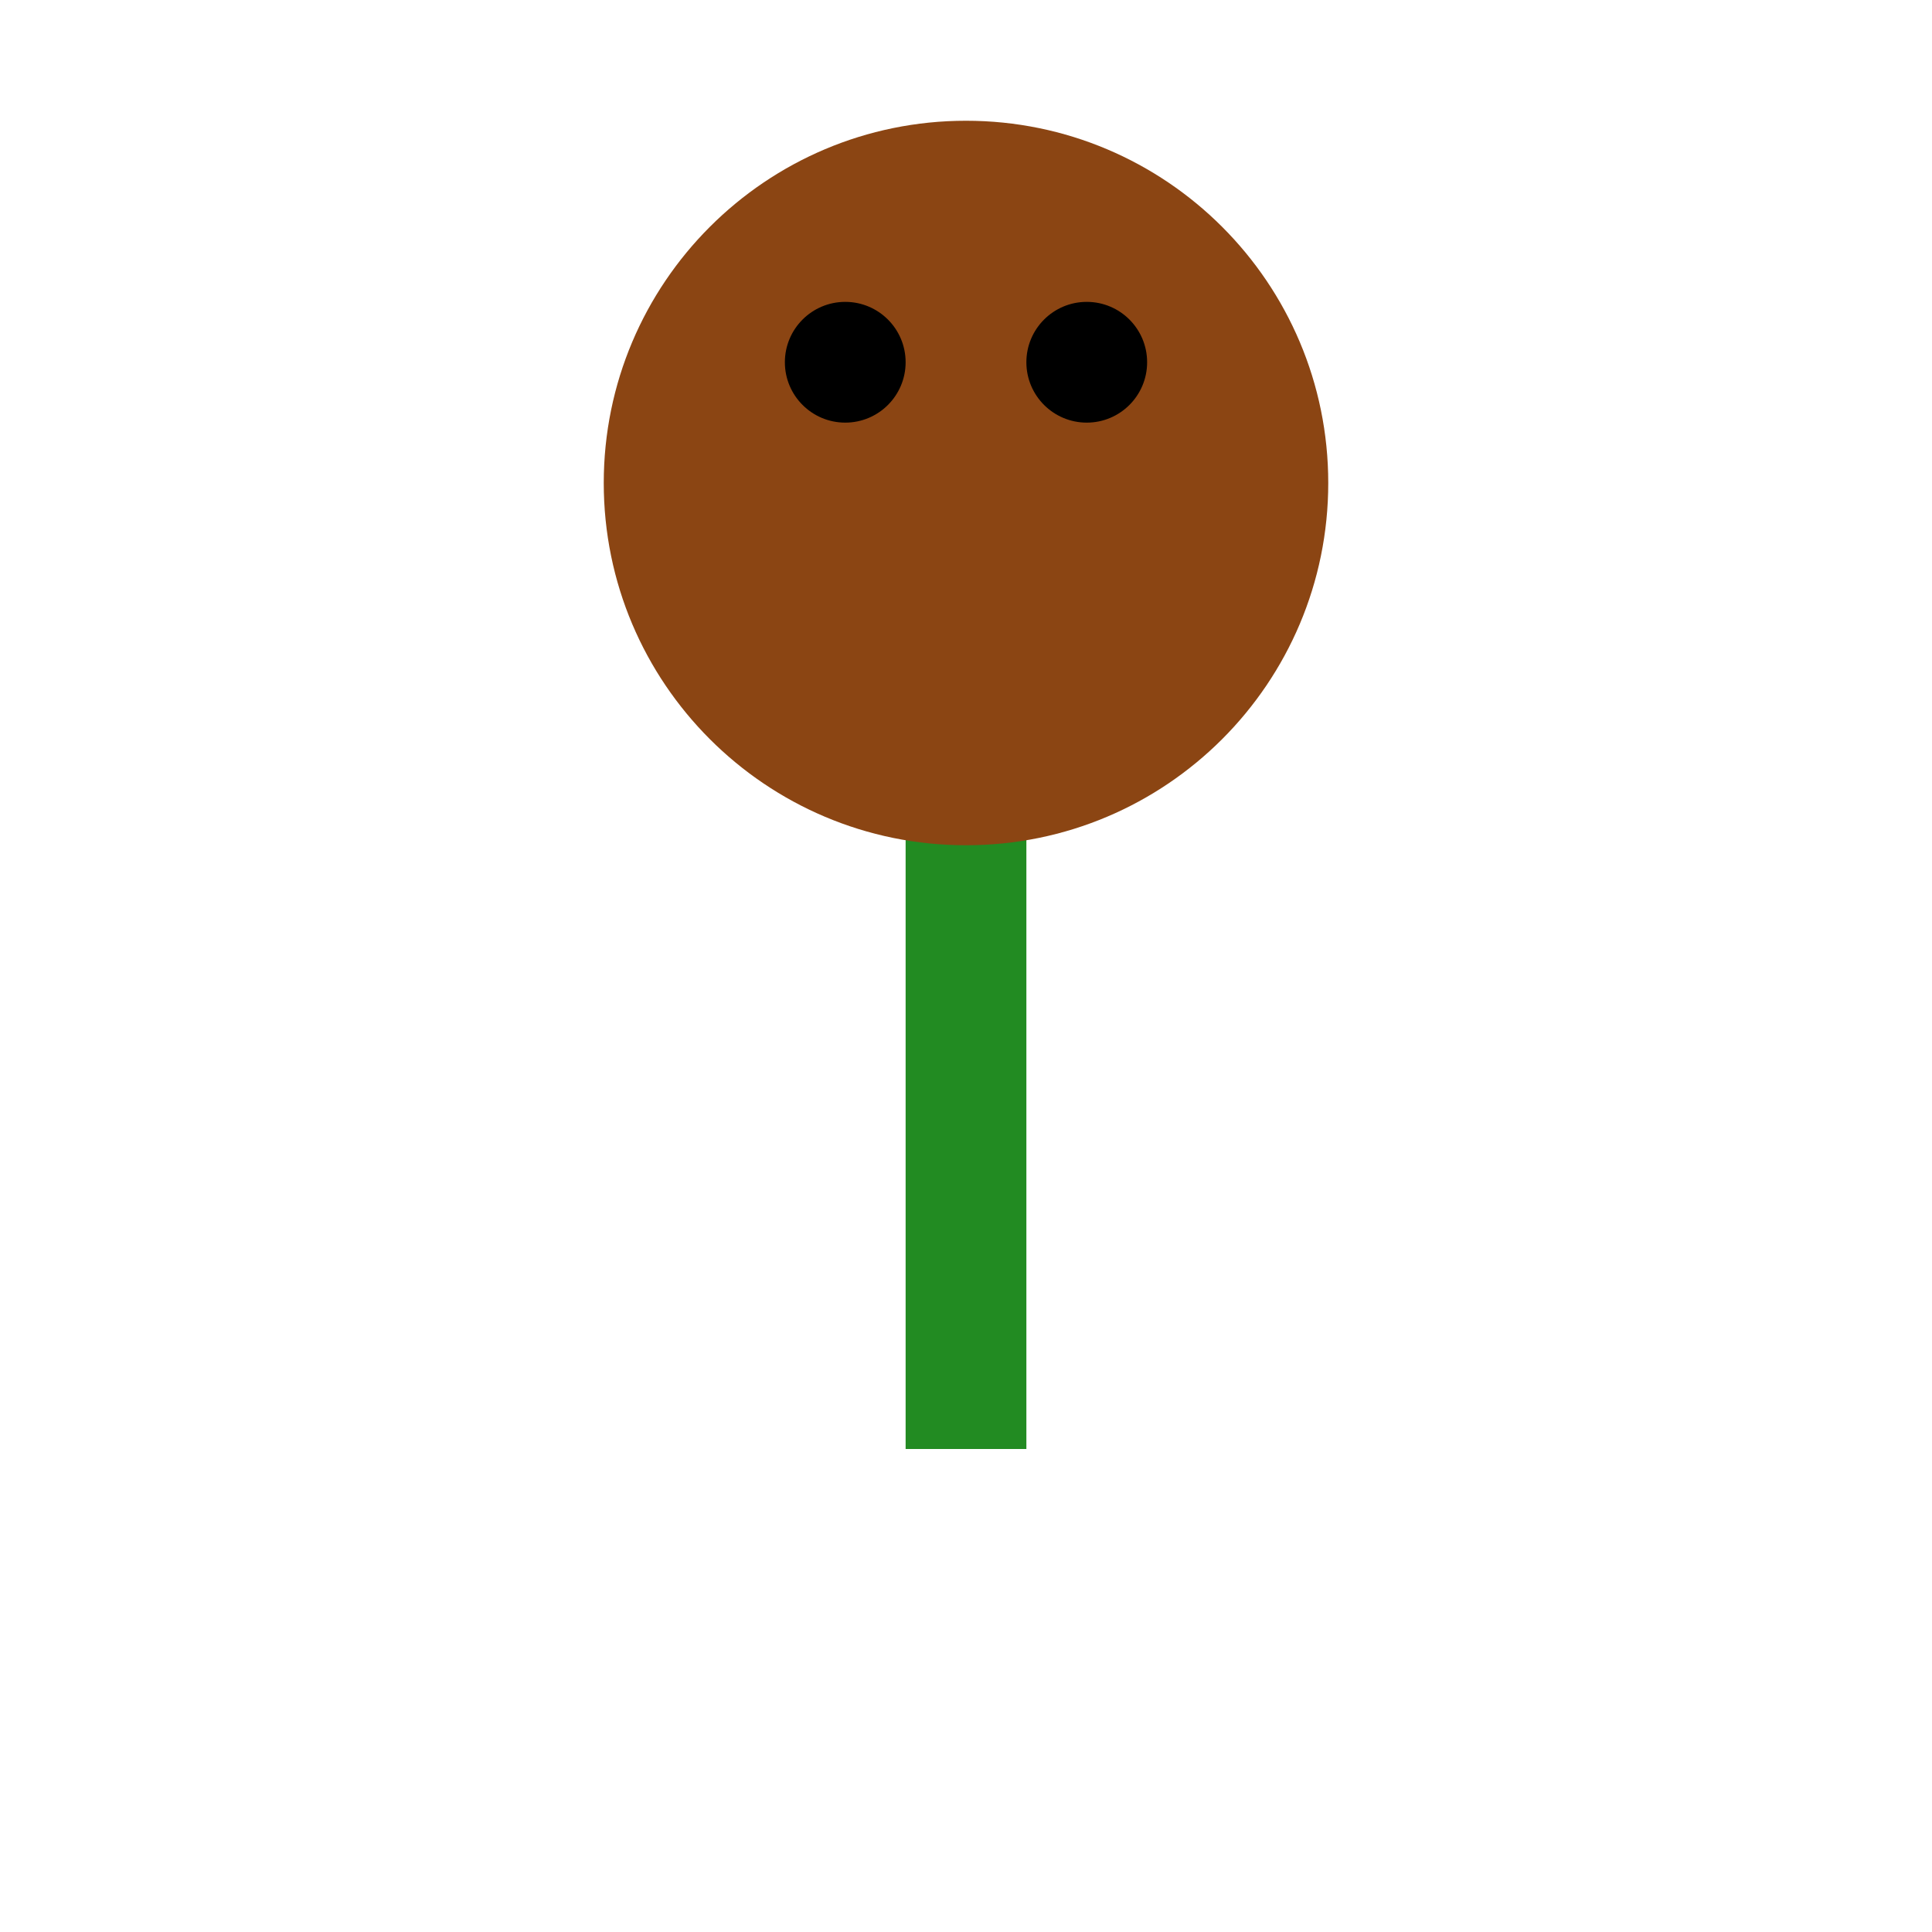
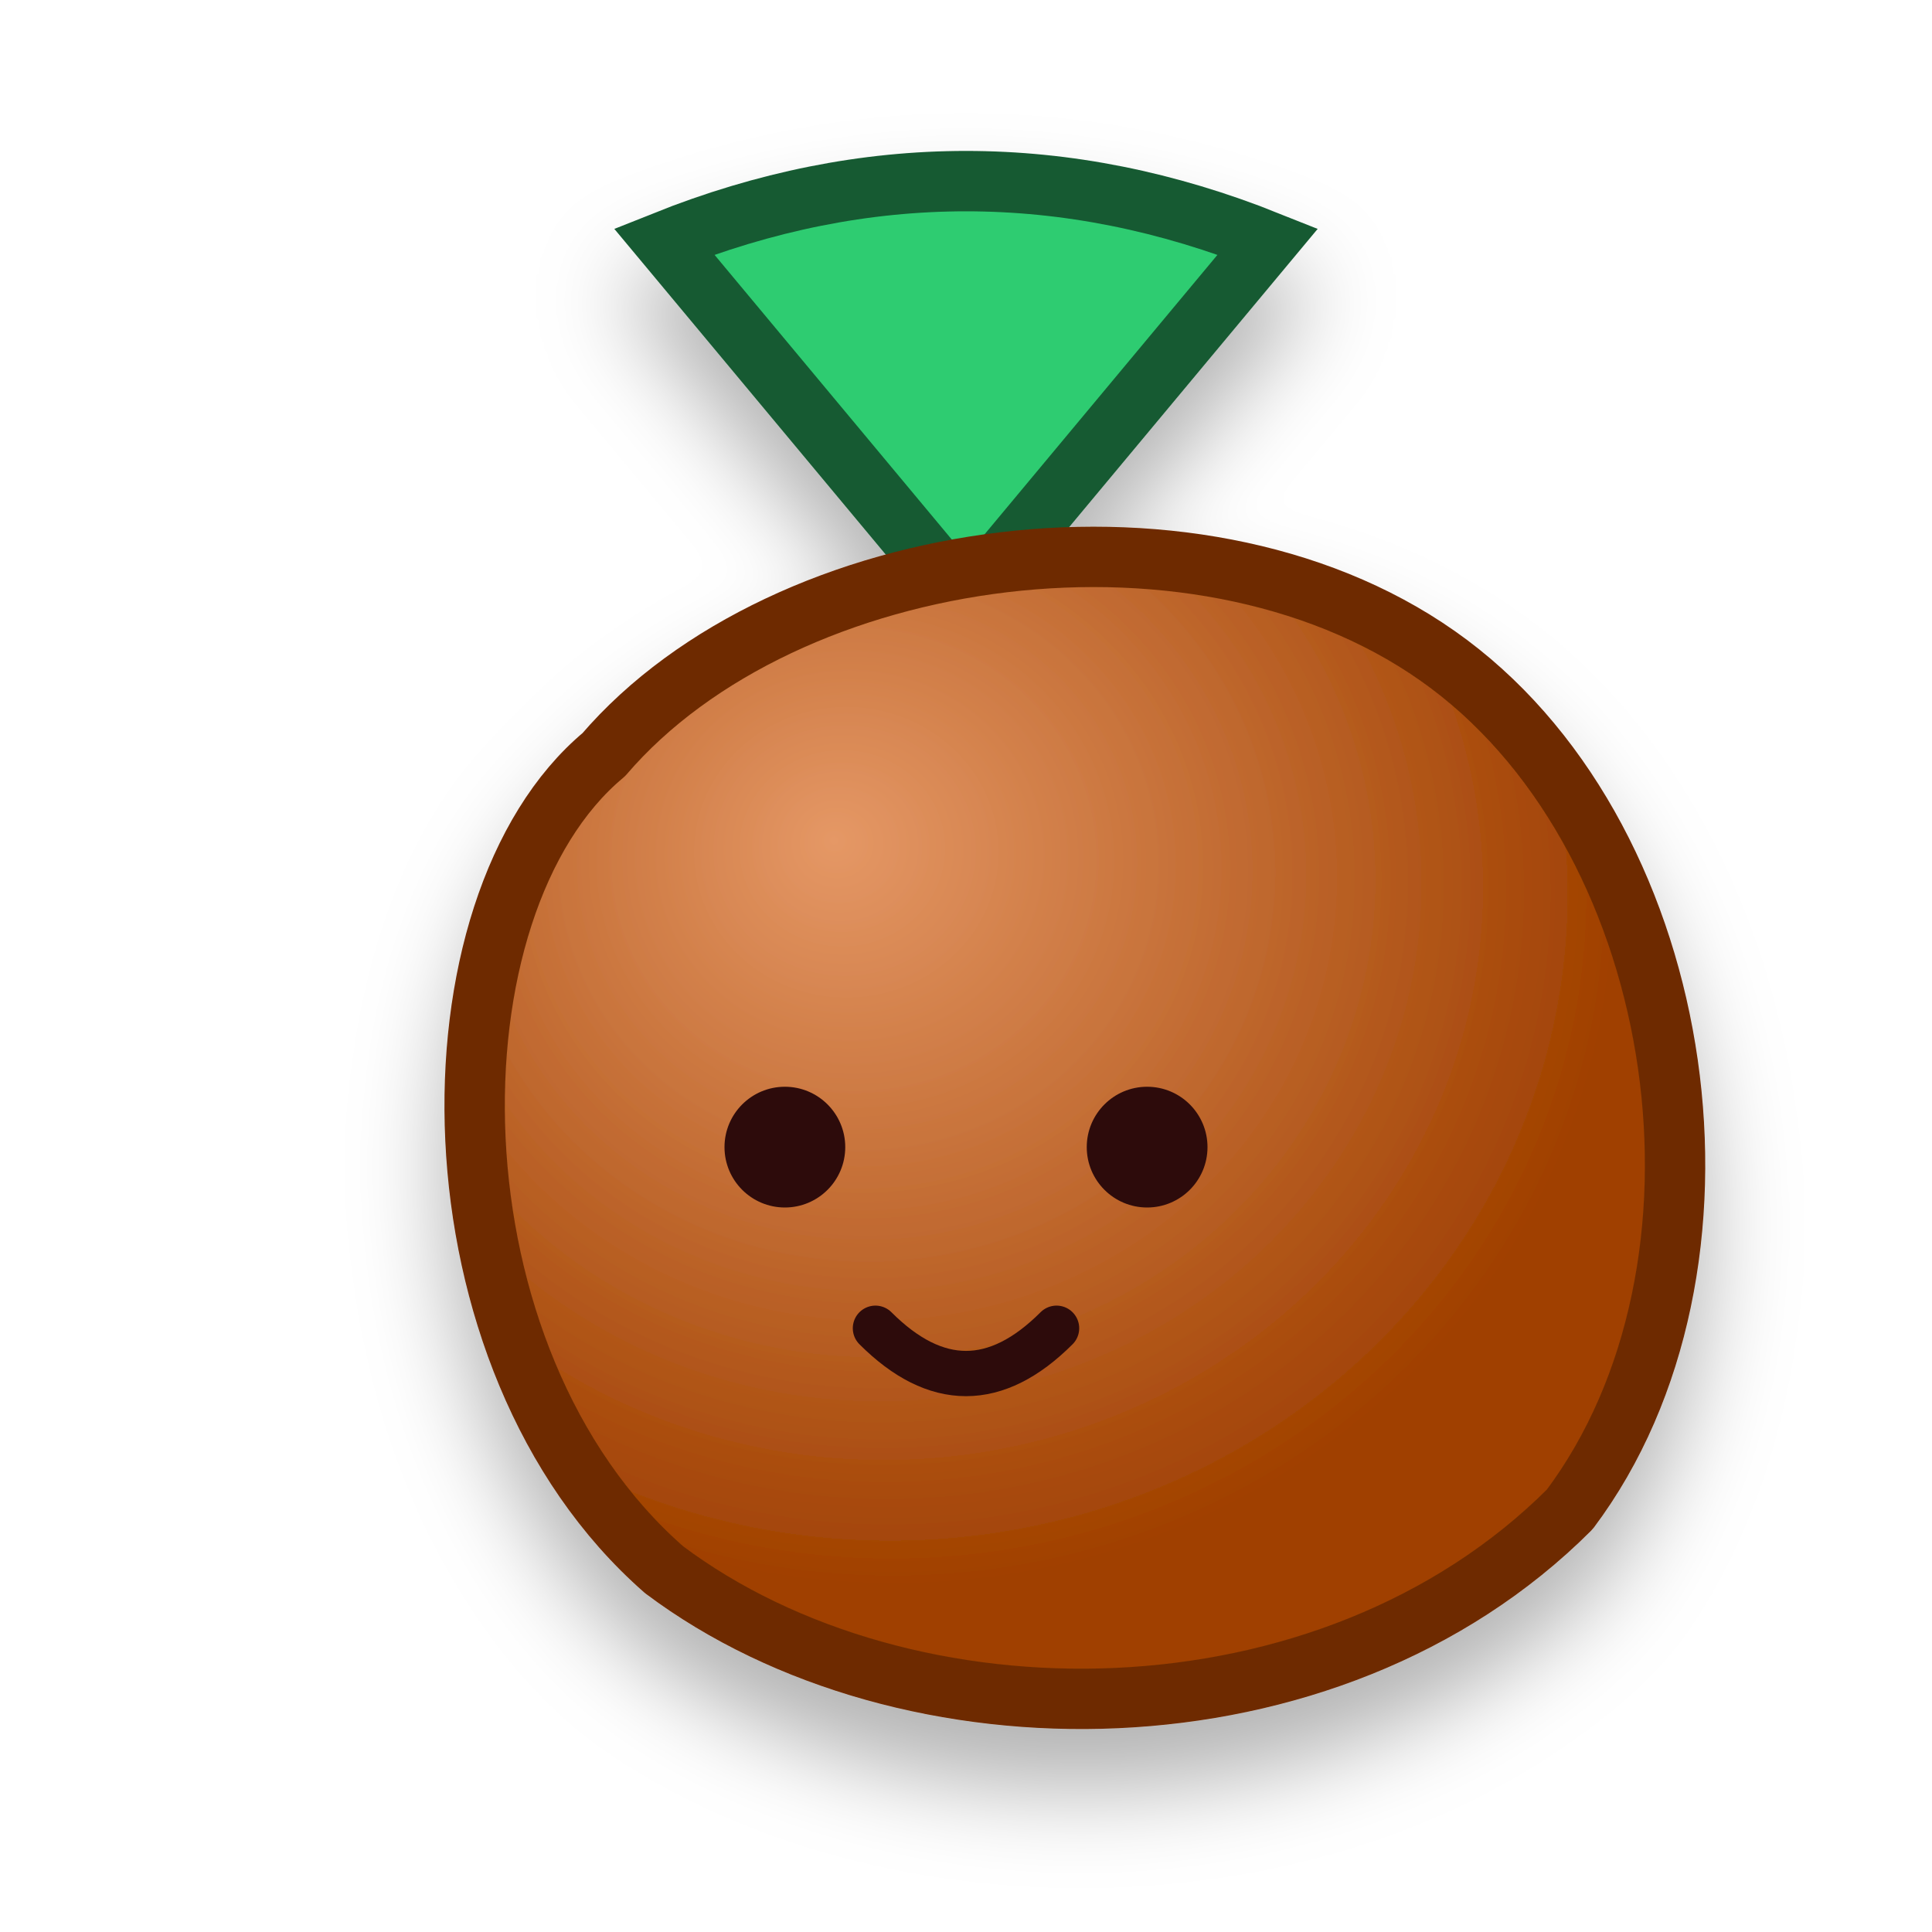
- <svg xmlns="http://www.w3.org/2000/svg" width="32" height="32" viewBox="0 0 32 32">
-   <rect x="15" y="8" width="2" height="16" fill="#228B22" />
-   <circle cx="16" cy="8" r="6" fill="#8B4513" />
-   <circle cx="14" cy="6" r="1" fill="#000" />
-   <circle cx="18" cy="6" r="1" fill="#000" />
+ <svg xmlns="http://www.w3.org/2000/svg" width="64" height="64" viewBox="0 0 64 64">
+   <defs>
+     <radialGradient id="grad_potato" cx="35%" cy="30%" r="60%" fx="30%" fy="25%">
+       <stop offset="0%" stop-color="#E59866" />
+       <stop offset="100%" stop-color="#A04000" />
+     </radialGradient>
+     <filter id="shadow_potato" x="-20%" y="-20%" width="140%" height="140%">
+       <feDropShadow dx="0" dy="2" stdDeviation="1.5" flood-color="#000000" flood-opacity="0.3" />
+     </filter>
+   </defs>
+   <g filter="url(#shadow_potato)">
+     <path d="M32 20 L22 8 Q32 4 42 8 Z" fill="#2ECC71" stroke="#145A32" stroke-width="2" />
+     <path d="M20 25 C14 30 14 45 22 52 C30 58 44 58 52 50 C58 42 56 28 48 22 C40 16 26 18 20 25 Z" fill="url(#grad_potato)" stroke="#6E2C00" stroke-width="2" stroke-linecap="round" stroke-linejoin="round" />
+   </g>
+   <g fill="#2D0B0B" transform="translate(0, 4)">
+     <circle cx="26" cy="34" r="2" />
+     <circle cx="38" cy="34" r="2" />
+     <path d="M29 40 Q32 43 35 40" fill="none" stroke="#2D0B0B" stroke-width="1.5" stroke-linecap="round" />
+   </g>
</svg>
